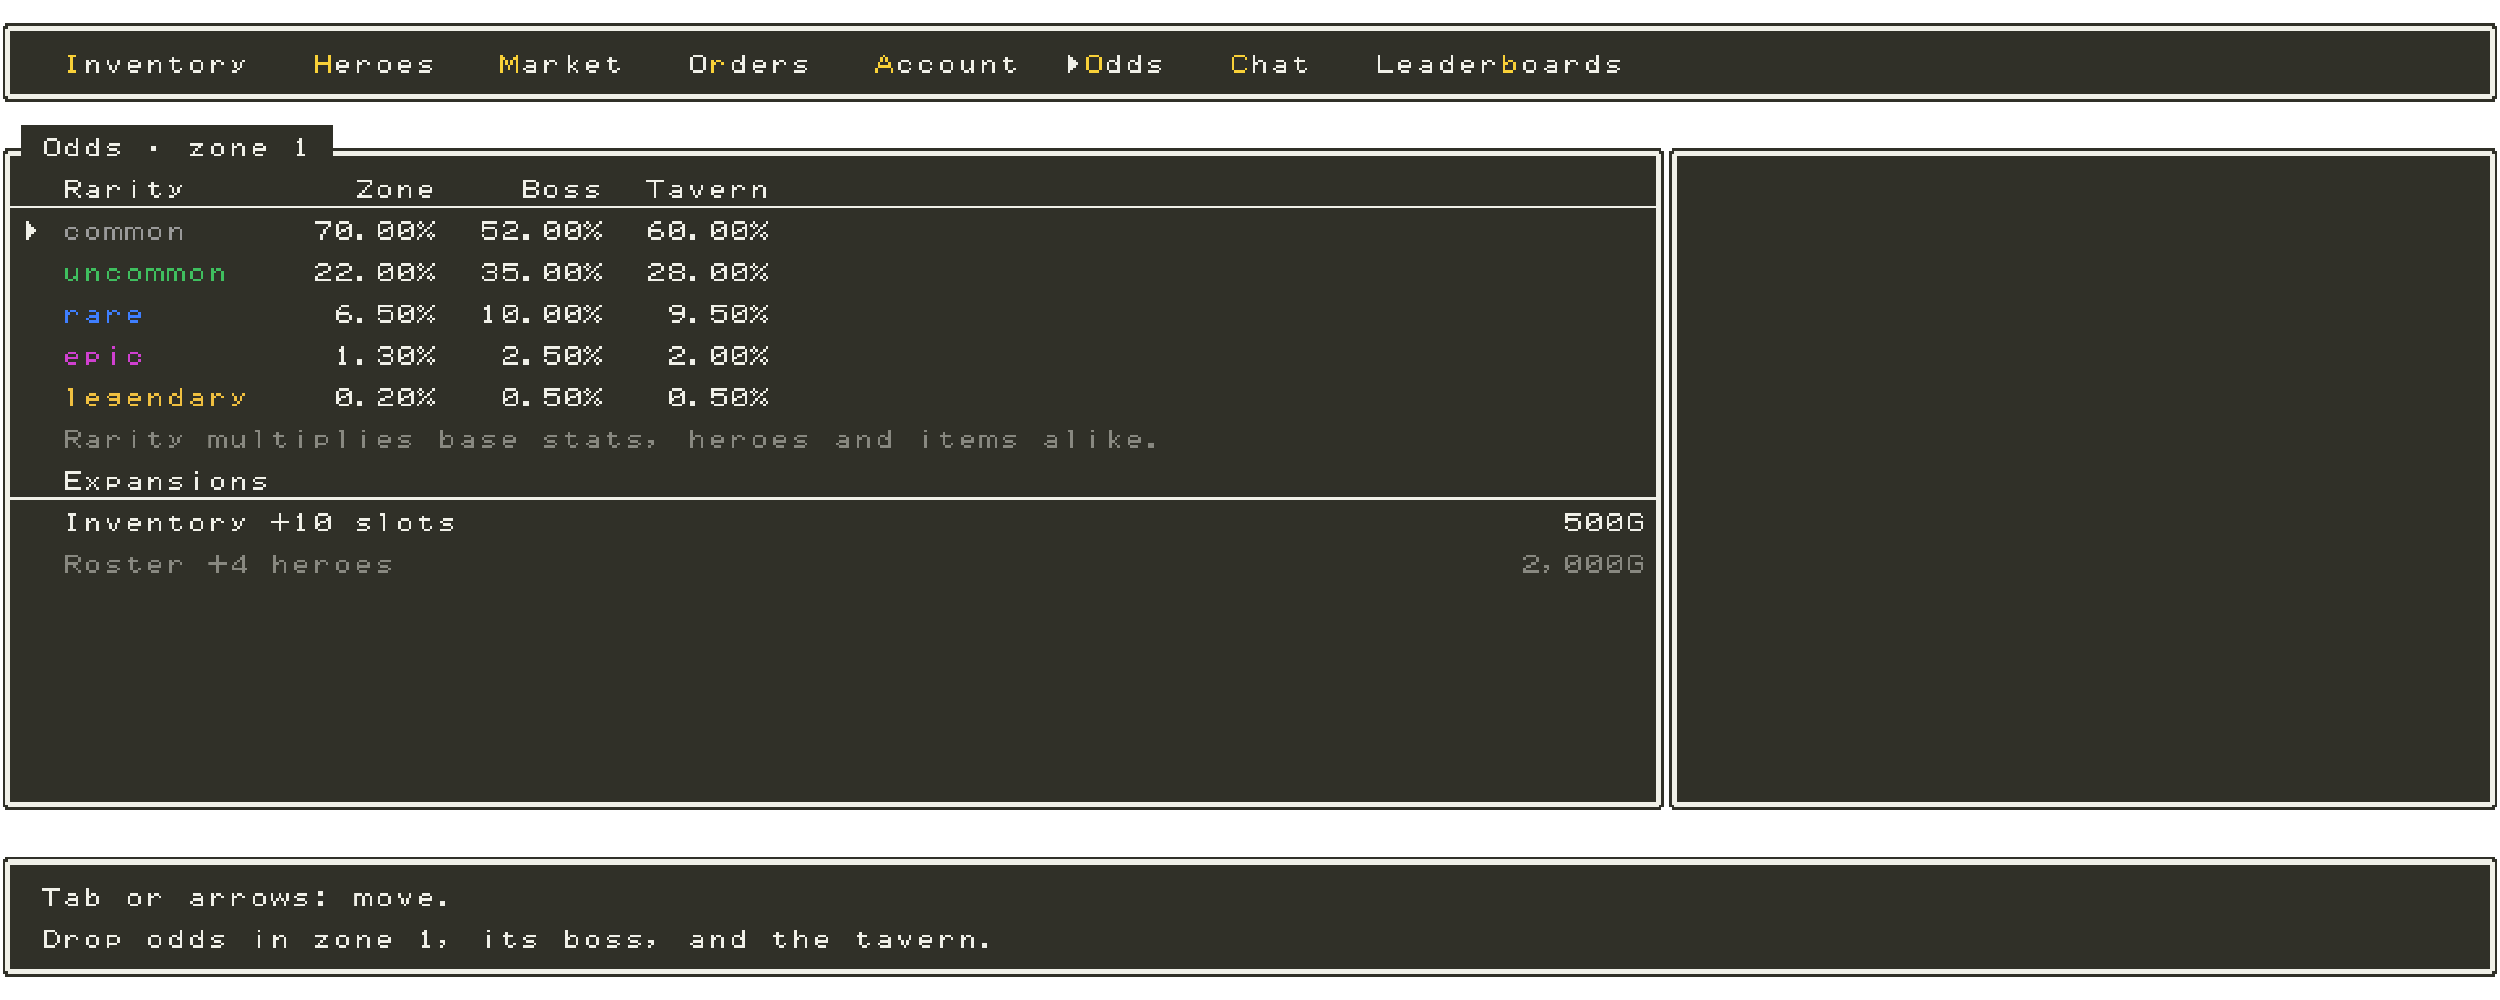
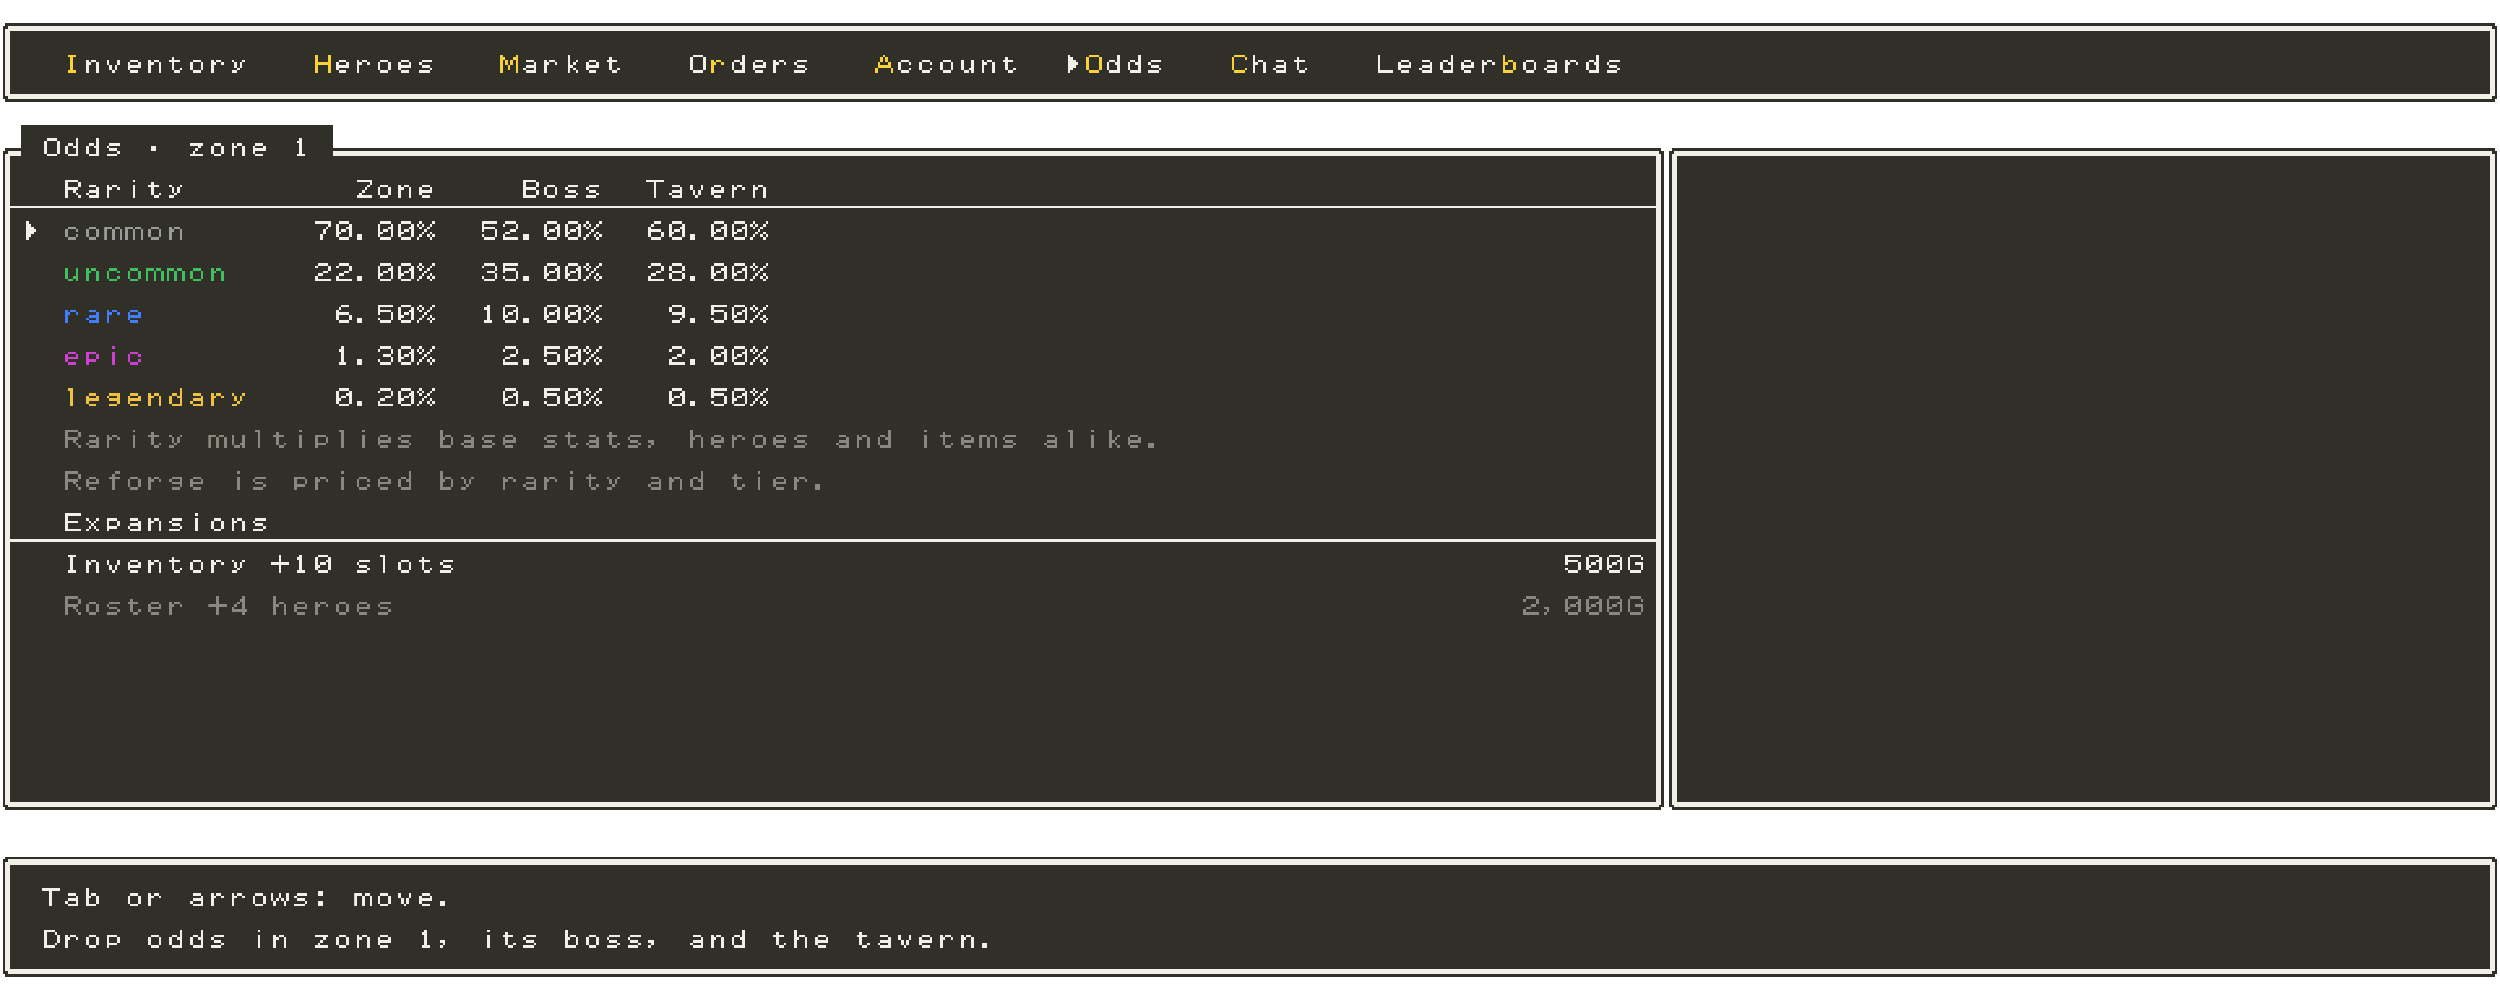
<svg xmlns="http://www.w3.org/2000/svg" viewBox="0 0 960 384" width="960" height="384" shape-rendering="crispEdges">
  <defs>
    <symbol id="g0">
      <path d="M2 5h3v1h-3zM3 6h1v1h-1zM3 7h1v1h-1zM3 8h1v1h-1zM3 9h1v1h-1zM3 10h1v1h-1zM2 11h3v1h-3z" />
    </symbol>
    <symbol id="g1">
      <path d="M1 7h1v1h-1zM3 7h2v1h-2zM1 8h2v1h-2zM5 8h1v1h-1zM1 9h1v1h-1zM5 9h1v1h-1zM1 10h1v1h-1zM5 10h1v1h-1zM1 11h1v1h-1zM5 11h1v1h-1z" />
    </symbol>
    <symbol id="g2">
      <path d="M1 7h1v1h-1zM5 7h1v1h-1zM1 8h1v1h-1zM5 8h1v1h-1zM2 9h1v1h-1zM4 9h1v1h-1zM2 10h1v1h-1zM4 10h1v1h-1zM3 11h1v1h-1z" />
    </symbol>
    <symbol id="g3">
      <path d="M2 7h3v1h-3zM1 8h1v1h-1zM5 8h1v1h-1zM1 9h5v1h-5zM1 10h1v1h-1zM2 11h3v1h-3z" />
    </symbol>
    <symbol id="g4">
      <path d="M2 6h1v1h-1zM1 7h4v1h-4zM2 8h1v1h-1zM2 9h1v1h-1zM2 10h1v1h-1zM5 10h1v1h-1zM3 11h2v1h-2z" />
    </symbol>
    <symbol id="g5">
      <path d="M2 7h3v1h-3zM1 8h1v1h-1zM5 8h1v1h-1zM1 9h1v1h-1zM5 9h1v1h-1zM1 10h1v1h-1zM5 10h1v1h-1zM2 11h3v1h-3z" />
    </symbol>
    <symbol id="g6">
      <path d="M1 7h1v1h-1zM3 7h2v1h-2zM1 8h2v1h-2zM5 8h1v1h-1zM1 9h1v1h-1zM1 10h1v1h-1zM1 11h1v1h-1z" />
    </symbol>
    <symbol id="g7">
      <path d="M1 7h1v1h-1zM5 7h1v1h-1zM2 8h1v1h-1zM4 8h1v1h-1zM2 9h1v1h-1zM4 9h1v1h-1zM3 10h1v1h-1zM1 11h2v1h-2z" />
    </symbol>
    <symbol id="g8">
      <path d="M1 5h1v1h-1zM6 5h1v1h-1zM1 6h1v1h-1zM6 6h1v1h-1zM1 7h1v1h-1zM6 7h1v1h-1zM1 8h6v1h-6zM1 9h1v1h-1zM6 9h1v1h-1zM1 10h1v1h-1zM6 10h1v1h-1zM1 11h1v1h-1zM6 11h1v1h-1z" />
    </symbol>
    <symbol id="g9">
      <path d="M2 7h4v1h-4zM1 8h1v1h-1zM2 9h3v1h-3zM5 10h1v1h-1zM1 11h4v1h-4z" />
    </symbol>
    <symbol id="g10">
      <path d="M0 5h1v1h-1zM6 5h1v1h-1zM0 6h2v1h-2zM5 6h2v1h-2zM0 7h1v1h-1zM2 7h1v1h-1zM4 7h1v1h-1zM6 7h1v1h-1zM0 8h1v1h-1zM2 8h1v1h-1zM4 8h1v1h-1zM6 8h1v1h-1zM0 9h1v1h-1zM3 9h1v1h-1zM6 9h1v1h-1zM0 10h1v1h-1zM3 10h1v1h-1zM6 10h1v1h-1zM0 11h1v1h-1zM6 11h1v1h-1z" />
    </symbol>
    <symbol id="g11">
      <path d="M2 7h3v1h-3zM5 8h1v1h-1zM2 9h4v1h-4zM1 10h1v1h-1zM5 10h1v1h-1zM2 11h4v1h-4z" />
    </symbol>
    <symbol id="g12">
      <path d="M2 5h1v1h-1zM2 6h1v1h-1zM2 7h1v1h-1zM5 7h1v1h-1zM2 8h1v1h-1zM4 8h1v1h-1zM2 9h2v1h-2zM2 10h1v1h-1zM4 10h1v1h-1zM2 11h1v1h-1zM5 11h1v1h-1z" />
    </symbol>
    <symbol id="g13">
      <path d="M2 5h4v1h-4zM1 6h1v1h-1zM6 6h1v1h-1zM1 7h1v1h-1zM6 7h1v1h-1zM1 8h1v1h-1zM6 8h1v1h-1zM1 9h1v1h-1zM6 9h1v1h-1zM1 10h1v1h-1zM6 10h1v1h-1zM2 11h4v1h-4z" />
    </symbol>
    <symbol id="g14">
      <path d="M5 5h1v1h-1zM5 6h1v1h-1zM2 7h2v1h-2zM5 7h1v1h-1zM1 8h1v1h-1zM4 8h2v1h-2zM1 9h1v1h-1zM5 9h1v1h-1zM1 10h1v1h-1zM5 10h1v1h-1zM2 11h4v1h-4z" />
    </symbol>
    <symbol id="g15">
      <path d="M3 5h1v1h-1zM2 6h1v1h-1zM4 6h1v1h-1zM2 7h1v1h-1zM4 7h1v1h-1zM1 8h1v1h-1zM5 8h1v1h-1zM1 9h5v1h-5zM0 10h1v1h-1zM6 10h1v1h-1zM0 11h1v1h-1zM6 11h1v1h-1z" />
    </symbol>
    <symbol id="g16">
      <path d="M2 7h3v1h-3zM1 8h1v1h-1zM5 8h1v1h-1zM1 9h1v1h-1zM1 10h1v1h-1zM5 10h1v1h-1zM2 11h3v1h-3z" />
    </symbol>
    <symbol id="g17">
      <path d="M1 7h1v1h-1zM5 7h1v1h-1zM1 8h1v1h-1zM5 8h1v1h-1zM1 9h1v1h-1zM5 9h1v1h-1zM1 10h1v1h-1zM4 10h2v1h-2zM2 11h2v1h-2zM5 11h1v1h-1z" />
    </symbol>
    <symbol id="g18">
      <path d="M2 5h1v1h-1zM2 6h2v1h-2zM2 7h3v1h-3zM2 8h4v1h-4zM2 9h3v1h-3zM2 10h2v1h-2zM2 11h1v1h-1z" />
    </symbol>
    <symbol id="g19">
      <path d="M2 5h4v1h-4zM1 6h1v1h-1zM6 6h1v1h-1zM1 7h1v1h-1zM1 8h1v1h-1zM1 9h1v1h-1zM1 10h1v1h-1zM6 10h1v1h-1zM2 11h4v1h-4z" />
    </symbol>
    <symbol id="g20">
      <path d="M1 5h1v1h-1zM1 6h1v1h-1zM1 7h1v1h-1zM3 7h2v1h-2zM1 8h2v1h-2zM5 8h1v1h-1zM1 9h1v1h-1zM5 9h1v1h-1zM1 10h1v1h-1zM5 10h1v1h-1zM1 11h1v1h-1zM5 11h1v1h-1z" />
    </symbol>
    <symbol id="g21">
      <path d="M1 5h1v1h-1zM1 6h1v1h-1zM1 7h1v1h-1zM1 8h1v1h-1zM1 9h1v1h-1zM1 10h1v1h-1zM1 11h6v1h-6z" />
    </symbol>
    <symbol id="g22">
      <path d="M1 5h1v1h-1zM1 6h1v1h-1zM1 7h1v1h-1zM3 7h2v1h-2zM1 8h2v1h-2zM5 8h1v1h-1zM1 9h1v1h-1zM5 9h1v1h-1zM1 10h1v1h-1zM5 10h1v1h-1zM1 11h4v1h-4z" />
    </symbol>
    <symbol id="g23">
      <path d="M2 8h2v1h-2zM2 9h2v1h-2z" />
    </symbol>
    <symbol id="g24">
      <path d="M1 7h5v1h-5zM4 8h1v1h-1zM3 9h1v1h-1zM2 10h1v1h-1zM1 11h5v1h-5z" />
    </symbol>
    <symbol id="g25">
      <path d="M3 5h1v1h-1zM2 6h2v1h-2zM3 7h1v1h-1zM3 8h1v1h-1zM3 9h1v1h-1zM3 10h1v1h-1zM2 11h3v1h-3z" />
    </symbol>
    <symbol id="g26">
      <path d="M1 5h5v1h-5zM1 6h1v1h-1zM6 6h1v1h-1zM1 7h1v1h-1zM6 7h1v1h-1zM1 8h5v1h-5zM1 9h1v1h-1zM4 9h1v1h-1zM1 10h1v1h-1zM5 10h1v1h-1zM1 11h1v1h-1zM6 11h1v1h-1z" />
    </symbol>
    <symbol id="g27">
      <path d="M3 5h1v1h-1zM3 7h1v1h-1zM3 8h1v1h-1zM3 9h1v1h-1zM3 10h1v1h-1zM3 11h1v1h-1z" />
    </symbol>
    <symbol id="g28">
      <path d="M1 5h6v1h-6zM6 6h1v1h-1zM5 7h1v1h-1zM4 8h1v1h-1zM3 9h1v1h-1zM2 10h1v1h-1zM1 11h6v1h-6z" />
    </symbol>
    <symbol id="g29">
      <path d="M1 5h5v1h-5zM1 6h1v1h-1zM6 6h1v1h-1zM1 7h1v1h-1zM6 7h1v1h-1zM1 8h5v1h-5zM1 9h1v1h-1zM6 9h1v1h-1zM1 10h1v1h-1zM6 10h1v1h-1zM1 11h5v1h-5z" />
    </symbol>
    <symbol id="g30">
      <path d="M0 5h7v1h-7zM3 6h1v1h-1zM3 7h1v1h-1zM3 8h1v1h-1zM3 9h1v1h-1zM3 10h1v1h-1zM3 11h1v1h-1z" />
    </symbol>
    <symbol id="g31">
      <path d="M0 7h3v1h-3zM4 7h2v1h-2zM0 8h1v1h-1zM3 8h1v1h-1zM6 8h1v1h-1zM0 9h1v1h-1zM3 9h1v1h-1zM6 9h1v1h-1zM0 10h1v1h-1zM3 10h1v1h-1zM6 10h1v1h-1zM0 11h1v1h-1zM3 11h1v1h-1zM6 11h1v1h-1z" />
    </symbol>
    <symbol id="g32">
      <path d="M1 5h6v1h-6zM6 6h1v1h-1zM5 7h1v1h-1zM4 8h1v1h-1zM4 9h1v1h-1zM3 10h1v1h-1zM3 11h1v1h-1z" />
    </symbol>
    <symbol id="g33">
      <path d="M2 5h4v1h-4zM1 6h1v1h-1zM6 6h1v1h-1zM1 7h1v1h-1zM5 7h2v1h-2zM1 8h1v1h-1zM3 8h2v1h-2zM6 8h1v1h-1zM1 9h2v1h-2zM6 9h1v1h-1zM1 10h1v1h-1zM6 10h1v1h-1zM2 11h4v1h-4z" />
    </symbol>
    <symbol id="g34">
      <path d="M1 10h2v1h-2zM1 11h2v1h-2z" />
    </symbol>
    <symbol id="g35">
      <path d="M1 5h1v1h-1zM6 5h1v1h-1zM0 6h1v1h-1zM2 6h1v1h-1zM5 6h1v1h-1zM1 7h1v1h-1zM4 7h1v1h-1zM3 8h1v1h-1zM2 9h1v1h-1zM5 9h1v1h-1zM1 10h1v1h-1zM4 10h1v1h-1zM6 10h1v1h-1zM0 11h1v1h-1zM5 11h1v1h-1z" />
    </symbol>
    <symbol id="g36">
      <path d="M1 5h6v1h-6zM1 6h1v1h-1zM1 7h5v1h-5zM1 8h1v1h-1zM6 8h1v1h-1zM6 9h1v1h-1zM1 10h1v1h-1zM6 10h1v1h-1zM2 11h4v1h-4z" />
    </symbol>
    <symbol id="g37">
      <path d="M2 5h4v1h-4zM1 6h1v1h-1zM6 6h1v1h-1zM6 7h1v1h-1zM4 8h2v1h-2zM2 9h2v1h-2zM1 10h1v1h-1zM1 11h6v1h-6z" />
    </symbol>
    <symbol id="g38">
      <path d="M3 5h3v1h-3zM2 6h1v1h-1zM1 7h1v1h-1zM1 8h5v1h-5zM1 9h1v1h-1zM6 9h1v1h-1zM1 10h1v1h-1zM6 10h1v1h-1zM2 11h4v1h-4z" />
    </symbol>
    <symbol id="g39">
      <path d="M2 5h4v1h-4zM1 6h1v1h-1zM6 6h1v1h-1zM6 7h1v1h-1zM3 8h3v1h-3zM6 9h1v1h-1zM1 10h1v1h-1zM6 10h1v1h-1zM2 11h4v1h-4z" />
    </symbol>
    <symbol id="g40">
      <path d="M2 5h4v1h-4zM1 6h1v1h-1zM6 6h1v1h-1zM1 7h1v1h-1zM6 7h1v1h-1zM2 8h4v1h-4zM1 9h1v1h-1zM6 9h1v1h-1zM1 10h1v1h-1zM6 10h1v1h-1zM2 11h4v1h-4z" />
    </symbol>
    <symbol id="g41">
      <path d="M2 5h4v1h-4zM1 6h1v1h-1zM6 6h1v1h-1zM1 7h1v1h-1zM6 7h1v1h-1zM2 8h5v1h-5zM6 9h1v1h-1zM5 10h1v1h-1zM2 11h3v1h-3z" />
    </symbol>
    <symbol id="g42">
      <path d="M1 7h4v1h-4zM1 8h1v1h-1zM5 8h1v1h-1zM1 9h1v1h-1zM5 9h1v1h-1zM1 10h4v1h-4zM1 11h1v1h-1z" />
    </symbol>
    <symbol id="g43">
      <path d="M2 5h2v1h-2zM3 6h1v1h-1zM3 7h1v1h-1zM3 8h1v1h-1zM3 9h1v1h-1zM3 10h1v1h-1zM3 11h1v1h-1z" />
    </symbol>
    <symbol id="g44">
      <path d="M2 7h4v1h-4zM1 8h1v1h-1zM5 8h1v1h-1zM2 9h4v1h-4zM5 10h1v1h-1zM2 11h3v1h-3z" />
    </symbol>
    <symbol id="g45">
      <path d="M1 9h2v1h-2zM2 10h1v1h-1zM1 11h1v1h-1z" />
    </symbol>
    <symbol id="g46">
+       <path d="M4 5h2v1h-2zM3 6h1v1h-1zM2 7h4v1h-4zM3 8h1v1h-1zM3 9h1v1h-1zM3 10h1v1h-1zM3 11h1v1h-1z" />
+     </symbol>
+     <symbol id="g47">
      <path d="M1 5h6v1h-6zM1 6h1v1h-1zM1 7h1v1h-1zM1 8h5v1h-5zM1 9h1v1h-1zM1 10h1v1h-1zM1 11h6v1h-6z" />
    </symbol>
-     <symbol id="g47">
+     <symbol id="g48">
      <path d="M1 7h1v1h-1zM5 7h1v1h-1zM2 8h1v1h-1zM4 8h1v1h-1zM3 9h1v1h-1zM2 10h1v1h-1zM4 10h1v1h-1zM1 11h1v1h-1zM5 11h1v1h-1z" />
    </symbol>
-     <symbol id="g48">
+     <symbol id="g49">
      <path d="M3 5h1v1h-1zM3 6h1v1h-1zM3 7h1v1h-1zM0 8h7v1h-7zM3 9h1v1h-1zM3 10h1v1h-1zM3 11h1v1h-1z" />
    </symbol>
-     <symbol id="g49">
+     <symbol id="g50">
      <path d="M2 5h4v1h-4zM1 6h1v1h-1zM6 6h1v1h-1zM1 7h1v1h-1zM1 8h1v1h-1zM4 8h3v1h-3zM1 9h1v1h-1zM6 9h1v1h-1zM1 10h1v1h-1zM6 10h1v1h-1zM2 11h4v1h-4z" />
    </symbol>
-     <symbol id="g50">
+     <symbol id="g51">
      <path d="M5 5h1v1h-1zM4 6h2v1h-2zM3 7h1v1h-1zM5 7h1v1h-1zM2 8h1v1h-1zM5 8h1v1h-1zM1 9h1v1h-1zM5 9h1v1h-1zM1 10h6v1h-6zM5 11h1v1h-1z" />
    </symbol>
-     <symbol id="g51">
+     <symbol id="g52">
      <path d="M0 7h1v1h-1zM3 7h1v1h-1zM6 7h1v1h-1zM0 8h1v1h-1zM3 8h1v1h-1zM6 8h1v1h-1zM0 9h1v1h-1zM2 9h1v1h-1zM4 9h1v1h-1zM6 9h1v1h-1zM1 10h1v1h-1zM5 10h1v1h-1zM1 11h1v1h-1zM5 11h1v1h-1z" />
    </symbol>
-     <symbol id="g52">
+     <symbol id="g53">
      <path d="M2 6h2v1h-2zM2 7h2v1h-2zM2 10h2v1h-2zM2 11h2v1h-2z" />
    </symbol>
-     <symbol id="g53">
+     <symbol id="g54">
      <path d="M1 5h4v1h-4zM1 6h1v1h-1zM5 6h1v1h-1zM1 7h1v1h-1zM6 7h1v1h-1zM1 8h1v1h-1zM6 8h1v1h-1zM1 9h1v1h-1zM6 9h1v1h-1zM1 10h1v1h-1zM5 10h1v1h-1zM1 11h4v1h-4z" />
    </symbol>
  </defs>
  <g id="w-tab">
    <path fill="#303028" d="M2 9H958V10H959V38H958V39H2V38H1V10H2Z" />
    <g fill="#f0f0e8">
      <rect x="3" y="10" width="954" height="1" />
      <rect x="2" y="11" width="956" height="1" />
      <rect x="2" y="36" width="956" height="1" />
      <rect x="3" y="37" width="954" height="1" />
      <rect x="2" y="12" width="2" height="24" />
      <rect x="956" y="12" width="2" height="24" />
    </g>
    <use href="#g18" x="408" y="16" fill="#f0f0e8" />
    <use href="#g0" x="24" y="16" fill="#f8d038" />
    <use href="#g1" x="32" y="16" fill="#f0f0e8" />
    <use href="#g2" x="40" y="16" fill="#f0f0e8" />
    <use href="#g3" x="48" y="16" fill="#f0f0e8" />
    <use href="#g1" x="56" y="16" fill="#f0f0e8" />
    <use href="#g4" x="64" y="16" fill="#f0f0e8" />
    <use href="#g5" x="72" y="16" fill="#f0f0e8" />
    <use href="#g6" x="80" y="16" fill="#f0f0e8" />
    <use href="#g7" x="88" y="16" fill="#f0f0e8" />
    <use href="#g8" x="120" y="16" fill="#f8d038" />
    <use href="#g3" x="128" y="16" fill="#f0f0e8" />
    <use href="#g6" x="136" y="16" fill="#f0f0e8" />
    <use href="#g5" x="144" y="16" fill="#f0f0e8" />
    <use href="#g3" x="152" y="16" fill="#f0f0e8" />
    <use href="#g9" x="160" y="16" fill="#f0f0e8" />
    <use href="#g10" x="192" y="16" fill="#f8d038" />
    <use href="#g11" x="200" y="16" fill="#f0f0e8" />
    <use href="#g6" x="208" y="16" fill="#f0f0e8" />
    <use href="#g12" x="216" y="16" fill="#f0f0e8" />
    <use href="#g3" x="224" y="16" fill="#f0f0e8" />
    <use href="#g4" x="232" y="16" fill="#f0f0e8" />
    <use href="#g13" x="264" y="16" fill="#f0f0e8" />
    <use href="#g6" x="272" y="16" fill="#f8d038" />
    <use href="#g14" x="280" y="16" fill="#f0f0e8" />
    <use href="#g3" x="288" y="16" fill="#f0f0e8" />
    <use href="#g6" x="296" y="16" fill="#f0f0e8" />
    <use href="#g9" x="304" y="16" fill="#f0f0e8" />
    <use href="#g15" x="336" y="16" fill="#f8d038" />
    <use href="#g16" x="344" y="16" fill="#f0f0e8" />
    <use href="#g16" x="352" y="16" fill="#f0f0e8" />
    <use href="#g5" x="360" y="16" fill="#f0f0e8" />
    <use href="#g17" x="368" y="16" fill="#f0f0e8" />
    <use href="#g1" x="376" y="16" fill="#f0f0e8" />
    <use href="#g4" x="384" y="16" fill="#f0f0e8" />
    <use href="#g13" x="416" y="16" fill="#f8d038" />
    <use href="#g14" x="424" y="16" fill="#f0f0e8" />
    <use href="#g14" x="432" y="16" fill="#f0f0e8" />
    <use href="#g9" x="440" y="16" fill="#f0f0e8" />
    <use href="#g19" x="472" y="16" fill="#f8d038" />
    <use href="#g20" x="480" y="16" fill="#f0f0e8" />
    <use href="#g11" x="488" y="16" fill="#f0f0e8" />
    <use href="#g4" x="496" y="16" fill="#f0f0e8" />
    <use href="#g21" x="528" y="16" fill="#f0f0e8" />
    <use href="#g3" x="536" y="16" fill="#f0f0e8" />
    <use href="#g11" x="544" y="16" fill="#f0f0e8" />
    <use href="#g14" x="552" y="16" fill="#f0f0e8" />
    <use href="#g3" x="560" y="16" fill="#f0f0e8" />
    <use href="#g6" x="568" y="16" fill="#f0f0e8" />
    <use href="#g22" x="576" y="16" fill="#f8d038" />
    <use href="#g5" x="584" y="16" fill="#f0f0e8" />
    <use href="#g11" x="592" y="16" fill="#f0f0e8" />
    <use href="#g6" x="600" y="16" fill="#f0f0e8" />
    <use href="#g14" x="608" y="16" fill="#f0f0e8" />
    <use href="#g9" x="616" y="16" fill="#f0f0e8" />
  </g>
  <g id="w-list" transform="translate(0 48)">
    <path fill="#303028" d="M2 9H638V10H639V262H638V263H2V262H1V10H2Z" />
    <g fill="#f0f0e8">
      <rect x="3" y="10" width="634" height="1" />
      <rect x="2" y="11" width="636" height="1" />
      <rect x="2" y="260" width="636" height="1" />
      <rect x="3" y="261" width="634" height="1" />
      <rect x="2" y="12" width="2" height="248" />
      <rect x="636" y="12" width="2" height="248" />
    </g>
    <rect x="8" y="0" width="120" height="16" fill="#303028" />
    <use href="#g13" x="16" y="0" fill="#f0f0e8" />
    <use href="#g14" x="24" y="0" fill="#f0f0e8" />
    <use href="#g14" x="32" y="0" fill="#f0f0e8" />
    <use href="#g9" x="40" y="0" fill="#f0f0e8" />
    <use href="#g23" x="56" y="0" fill="#f0f0e8" />
    <use href="#g24" x="72" y="0" fill="#f0f0e8" />
    <use href="#g5" x="80" y="0" fill="#f0f0e8" />
    <use href="#g1" x="88" y="0" fill="#f0f0e8" />
    <use href="#g3" x="96" y="0" fill="#f0f0e8" />
    <use href="#g25" x="112" y="0" fill="#f0f0e8" />
    <use href="#g26" x="24" y="16" fill="#f0f0e8" />
    <use href="#g11" x="32" y="16" fill="#f0f0e8" />
    <use href="#g6" x="40" y="16" fill="#f0f0e8" />
    <use href="#g27" x="48" y="16" fill="#f0f0e8" />
    <use href="#g4" x="56" y="16" fill="#f0f0e8" />
    <use href="#g7" x="64" y="16" fill="#f0f0e8" />
    <use href="#g28" x="136" y="16" fill="#f0f0e8" />
    <use href="#g5" x="144" y="16" fill="#f0f0e8" />
    <use href="#g1" x="152" y="16" fill="#f0f0e8" />
    <use href="#g3" x="160" y="16" fill="#f0f0e8" />
    <use href="#g29" x="200" y="16" fill="#f0f0e8" />
    <use href="#g5" x="208" y="16" fill="#f0f0e8" />
    <use href="#g9" x="216" y="16" fill="#f0f0e8" />
    <use href="#g9" x="224" y="16" fill="#f0f0e8" />
    <use href="#g30" x="248" y="16" fill="#f0f0e8" />
    <use href="#g11" x="256" y="16" fill="#f0f0e8" />
    <use href="#g2" x="264" y="16" fill="#f0f0e8" />
    <use href="#g3" x="272" y="16" fill="#f0f0e8" />
    <use href="#g6" x="280" y="16" fill="#f0f0e8" />
    <use href="#g1" x="288" y="16" fill="#f0f0e8" />
    <rect x="2" y="31" width="636" height="1" fill="#f0f0e8" />
    <use href="#g18" x="8" y="32" fill="#f0f0e8" />
    <use href="#g16" x="24" y="32" fill="#9a9a9a" />
    <use href="#g5" x="32" y="32" fill="#9a9a9a" />
    <use href="#g31" x="40" y="32" fill="#9a9a9a" />
    <use href="#g31" x="48" y="32" fill="#9a9a9a" />
    <use href="#g5" x="56" y="32" fill="#9a9a9a" />
    <use href="#g1" x="64" y="32" fill="#9a9a9a" />
    <use href="#g32" x="120" y="32" fill="#f0f0e8" />
    <use href="#g33" x="128" y="32" fill="#f0f0e8" />
    <use href="#g34" x="136" y="32" fill="#f0f0e8" />
    <use href="#g33" x="144" y="32" fill="#f0f0e8" />
    <use href="#g33" x="152" y="32" fill="#f0f0e8" />
    <use href="#g35" x="160" y="32" fill="#f0f0e8" />
    <use href="#g36" x="184" y="32" fill="#f0f0e8" />
    <use href="#g37" x="192" y="32" fill="#f0f0e8" />
    <use href="#g34" x="200" y="32" fill="#f0f0e8" />
    <use href="#g33" x="208" y="32" fill="#f0f0e8" />
    <use href="#g33" x="216" y="32" fill="#f0f0e8" />
    <use href="#g35" x="224" y="32" fill="#f0f0e8" />
    <use href="#g38" x="248" y="32" fill="#f0f0e8" />
    <use href="#g33" x="256" y="32" fill="#f0f0e8" />
    <use href="#g34" x="264" y="32" fill="#f0f0e8" />
    <use href="#g33" x="272" y="32" fill="#f0f0e8" />
    <use href="#g33" x="280" y="32" fill="#f0f0e8" />
    <use href="#g35" x="288" y="32" fill="#f0f0e8" />
    <use href="#g17" x="24" y="48" fill="#3fbf5f" />
    <use href="#g1" x="32" y="48" fill="#3fbf5f" />
    <use href="#g16" x="40" y="48" fill="#3fbf5f" />
    <use href="#g5" x="48" y="48" fill="#3fbf5f" />
    <use href="#g31" x="56" y="48" fill="#3fbf5f" />
    <use href="#g31" x="64" y="48" fill="#3fbf5f" />
    <use href="#g5" x="72" y="48" fill="#3fbf5f" />
    <use href="#g1" x="80" y="48" fill="#3fbf5f" />
    <use href="#g37" x="120" y="48" fill="#f0f0e8" />
    <use href="#g37" x="128" y="48" fill="#f0f0e8" />
    <use href="#g34" x="136" y="48" fill="#f0f0e8" />
    <use href="#g33" x="144" y="48" fill="#f0f0e8" />
    <use href="#g33" x="152" y="48" fill="#f0f0e8" />
    <use href="#g35" x="160" y="48" fill="#f0f0e8" />
    <use href="#g39" x="184" y="48" fill="#f0f0e8" />
    <use href="#g36" x="192" y="48" fill="#f0f0e8" />
    <use href="#g34" x="200" y="48" fill="#f0f0e8" />
    <use href="#g33" x="208" y="48" fill="#f0f0e8" />
    <use href="#g33" x="216" y="48" fill="#f0f0e8" />
    <use href="#g35" x="224" y="48" fill="#f0f0e8" />
    <use href="#g37" x="248" y="48" fill="#f0f0e8" />
    <use href="#g40" x="256" y="48" fill="#f0f0e8" />
    <use href="#g34" x="264" y="48" fill="#f0f0e8" />
    <use href="#g33" x="272" y="48" fill="#f0f0e8" />
    <use href="#g33" x="280" y="48" fill="#f0f0e8" />
    <use href="#g35" x="288" y="48" fill="#f0f0e8" />
    <use href="#g6" x="24" y="64" fill="#3f7fff" />
    <use href="#g11" x="32" y="64" fill="#3f7fff" />
    <use href="#g6" x="40" y="64" fill="#3f7fff" />
    <use href="#g3" x="48" y="64" fill="#3f7fff" />
    <use href="#g38" x="128" y="64" fill="#f0f0e8" />
    <use href="#g34" x="136" y="64" fill="#f0f0e8" />
    <use href="#g36" x="144" y="64" fill="#f0f0e8" />
    <use href="#g33" x="152" y="64" fill="#f0f0e8" />
    <use href="#g35" x="160" y="64" fill="#f0f0e8" />
    <use href="#g25" x="184" y="64" fill="#f0f0e8" />
    <use href="#g33" x="192" y="64" fill="#f0f0e8" />
    <use href="#g34" x="200" y="64" fill="#f0f0e8" />
    <use href="#g33" x="208" y="64" fill="#f0f0e8" />
    <use href="#g33" x="216" y="64" fill="#f0f0e8" />
    <use href="#g35" x="224" y="64" fill="#f0f0e8" />
    <use href="#g41" x="256" y="64" fill="#f0f0e8" />
    <use href="#g34" x="264" y="64" fill="#f0f0e8" />
    <use href="#g36" x="272" y="64" fill="#f0f0e8" />
    <use href="#g33" x="280" y="64" fill="#f0f0e8" />
    <use href="#g35" x="288" y="64" fill="#f0f0e8" />
    <use href="#g3" x="24" y="80" fill="#d040d0" />
    <use href="#g42" x="32" y="80" fill="#d040d0" />
    <use href="#g27" x="40" y="80" fill="#d040d0" />
    <use href="#g16" x="48" y="80" fill="#d040d0" />
    <use href="#g25" x="128" y="80" fill="#f0f0e8" />
    <use href="#g34" x="136" y="80" fill="#f0f0e8" />
    <use href="#g39" x="144" y="80" fill="#f0f0e8" />
    <use href="#g33" x="152" y="80" fill="#f0f0e8" />
    <use href="#g35" x="160" y="80" fill="#f0f0e8" />
    <use href="#g37" x="192" y="80" fill="#f0f0e8" />
    <use href="#g34" x="200" y="80" fill="#f0f0e8" />
    <use href="#g36" x="208" y="80" fill="#f0f0e8" />
    <use href="#g33" x="216" y="80" fill="#f0f0e8" />
    <use href="#g35" x="224" y="80" fill="#f0f0e8" />
    <use href="#g37" x="256" y="80" fill="#f0f0e8" />
    <use href="#g34" x="264" y="80" fill="#f0f0e8" />
    <use href="#g33" x="272" y="80" fill="#f0f0e8" />
    <use href="#g33" x="280" y="80" fill="#f0f0e8" />
    <use href="#g35" x="288" y="80" fill="#f0f0e8" />
    <use href="#g43" x="24" y="96" fill="#f0c040" />
    <use href="#g3" x="32" y="96" fill="#f0c040" />
    <use href="#g44" x="40" y="96" fill="#f0c040" />
    <use href="#g3" x="48" y="96" fill="#f0c040" />
    <use href="#g1" x="56" y="96" fill="#f0c040" />
    <use href="#g14" x="64" y="96" fill="#f0c040" />
    <use href="#g11" x="72" y="96" fill="#f0c040" />
    <use href="#g6" x="80" y="96" fill="#f0c040" />
    <use href="#g7" x="88" y="96" fill="#f0c040" />
    <use href="#g33" x="128" y="96" fill="#f0f0e8" />
    <use href="#g34" x="136" y="96" fill="#f0f0e8" />
    <use href="#g37" x="144" y="96" fill="#f0f0e8" />
    <use href="#g33" x="152" y="96" fill="#f0f0e8" />
    <use href="#g35" x="160" y="96" fill="#f0f0e8" />
    <use href="#g33" x="192" y="96" fill="#f0f0e8" />
    <use href="#g34" x="200" y="96" fill="#f0f0e8" />
    <use href="#g36" x="208" y="96" fill="#f0f0e8" />
    <use href="#g33" x="216" y="96" fill="#f0f0e8" />
    <use href="#g35" x="224" y="96" fill="#f0f0e8" />
    <use href="#g33" x="256" y="96" fill="#f0f0e8" />
    <use href="#g34" x="264" y="96" fill="#f0f0e8" />
    <use href="#g36" x="272" y="96" fill="#f0f0e8" />
    <use href="#g33" x="280" y="96" fill="#f0f0e8" />
    <use href="#g35" x="288" y="96" fill="#f0f0e8" />
    <use href="#g26" x="24" y="112" fill="#888880" />
    <use href="#g11" x="32" y="112" fill="#888880" />
    <use href="#g6" x="40" y="112" fill="#888880" />
    <use href="#g27" x="48" y="112" fill="#888880" />
    <use href="#g4" x="56" y="112" fill="#888880" />
    <use href="#g7" x="64" y="112" fill="#888880" />
    <use href="#g31" x="80" y="112" fill="#888880" />
    <use href="#g17" x="88" y="112" fill="#888880" />
    <use href="#g43" x="96" y="112" fill="#888880" />
    <use href="#g4" x="104" y="112" fill="#888880" />
    <use href="#g27" x="112" y="112" fill="#888880" />
    <use href="#g42" x="120" y="112" fill="#888880" />
    <use href="#g43" x="128" y="112" fill="#888880" />
    <use href="#g27" x="136" y="112" fill="#888880" />
    <use href="#g3" x="144" y="112" fill="#888880" />
    <use href="#g9" x="152" y="112" fill="#888880" />
    <use href="#g22" x="168" y="112" fill="#888880" />
    <use href="#g11" x="176" y="112" fill="#888880" />
    <use href="#g9" x="184" y="112" fill="#888880" />
    <use href="#g3" x="192" y="112" fill="#888880" />
    <use href="#g9" x="208" y="112" fill="#888880" />
    <use href="#g4" x="216" y="112" fill="#888880" />
    <use href="#g11" x="224" y="112" fill="#888880" />
    <use href="#g4" x="232" y="112" fill="#888880" />
    <use href="#g9" x="240" y="112" fill="#888880" />
    <use href="#g45" x="248" y="112" fill="#888880" />
    <use href="#g20" x="264" y="112" fill="#888880" />
    <use href="#g3" x="272" y="112" fill="#888880" />
    <use href="#g6" x="280" y="112" fill="#888880" />
    <use href="#g5" x="288" y="112" fill="#888880" />
    <use href="#g3" x="296" y="112" fill="#888880" />
    <use href="#g9" x="304" y="112" fill="#888880" />
    <use href="#g11" x="320" y="112" fill="#888880" />
    <use href="#g1" x="328" y="112" fill="#888880" />
    <use href="#g14" x="336" y="112" fill="#888880" />
    <use href="#g27" x="352" y="112" fill="#888880" />
    <use href="#g4" x="360" y="112" fill="#888880" />
    <use href="#g3" x="368" y="112" fill="#888880" />
    <use href="#g31" x="376" y="112" fill="#888880" />
    <use href="#g9" x="384" y="112" fill="#888880" />
    <use href="#g11" x="400" y="112" fill="#888880" />
    <use href="#g43" x="408" y="112" fill="#888880" />
    <use href="#g27" x="416" y="112" fill="#888880" />
    <use href="#g12" x="424" y="112" fill="#888880" />
    <use href="#g3" x="432" y="112" fill="#888880" />
    <use href="#g34" x="440" y="112" fill="#888880" />
-     <use href="#g46" x="24" y="128" fill="#f0f0e8" />
-     <use href="#g47" x="32" y="128" fill="#f0f0e8" />
-     <use href="#g42" x="40" y="128" fill="#f0f0e8" />
-     <use href="#g11" x="48" y="128" fill="#f0f0e8" />
-     <use href="#g1" x="56" y="128" fill="#f0f0e8" />
-     <use href="#g9" x="64" y="128" fill="#f0f0e8" />
-     <use href="#g27" x="72" y="128" fill="#f0f0e8" />
-     <use href="#g5" x="80" y="128" fill="#f0f0e8" />
-     <use href="#g1" x="88" y="128" fill="#f0f0e8" />
-     <use href="#g9" x="96" y="128" fill="#f0f0e8" />
-     <rect x="2" y="143" width="636" height="1" fill="#f0f0e8" />
-     <use href="#g0" x="24" y="144" fill="#f0f0e8" />
-     <use href="#g1" x="32" y="144" fill="#f0f0e8" />
-     <use href="#g2" x="40" y="144" fill="#f0f0e8" />
-     <use href="#g3" x="48" y="144" fill="#f0f0e8" />
+     <use href="#g26" x="24" y="128" fill="#888880" />
+     <use href="#g3" x="32" y="128" fill="#888880" />
+     <use href="#g46" x="40" y="128" fill="#888880" />
+     <use href="#g5" x="48" y="128" fill="#888880" />
+     <use href="#g6" x="56" y="128" fill="#888880" />
+     <use href="#g44" x="64" y="128" fill="#888880" />
+     <use href="#g3" x="72" y="128" fill="#888880" />
+     <use href="#g27" x="88" y="128" fill="#888880" />
+     <use href="#g9" x="96" y="128" fill="#888880" />
+     <use href="#g42" x="112" y="128" fill="#888880" />
+     <use href="#g6" x="120" y="128" fill="#888880" />
+     <use href="#g27" x="128" y="128" fill="#888880" />
+     <use href="#g16" x="136" y="128" fill="#888880" />
+     <use href="#g3" x="144" y="128" fill="#888880" />
+     <use href="#g14" x="152" y="128" fill="#888880" />
+     <use href="#g22" x="168" y="128" fill="#888880" />
+     <use href="#g7" x="176" y="128" fill="#888880" />
+     <use href="#g6" x="192" y="128" fill="#888880" />
+     <use href="#g11" x="200" y="128" fill="#888880" />
+     <use href="#g6" x="208" y="128" fill="#888880" />
+     <use href="#g27" x="216" y="128" fill="#888880" />
+     <use href="#g4" x="224" y="128" fill="#888880" />
+     <use href="#g7" x="232" y="128" fill="#888880" />
+     <use href="#g11" x="248" y="128" fill="#888880" />
+     <use href="#g1" x="256" y="128" fill="#888880" />
+     <use href="#g14" x="264" y="128" fill="#888880" />
+     <use href="#g4" x="280" y="128" fill="#888880" />
+     <use href="#g27" x="288" y="128" fill="#888880" />
+     <use href="#g3" x="296" y="128" fill="#888880" />
+     <use href="#g6" x="304" y="128" fill="#888880" />
+     <use href="#g34" x="312" y="128" fill="#888880" />
+     <use href="#g47" x="24" y="144" fill="#f0f0e8" />
+     <use href="#g48" x="32" y="144" fill="#f0f0e8" />
+     <use href="#g42" x="40" y="144" fill="#f0f0e8" />
+     <use href="#g11" x="48" y="144" fill="#f0f0e8" />
    <use href="#g1" x="56" y="144" fill="#f0f0e8" />
-     <use href="#g4" x="64" y="144" fill="#f0f0e8" />
-     <use href="#g5" x="72" y="144" fill="#f0f0e8" />
-     <use href="#g6" x="80" y="144" fill="#f0f0e8" />
-     <use href="#g7" x="88" y="144" fill="#f0f0e8" />
-     <use href="#g48" x="104" y="144" fill="#f0f0e8" />
-     <use href="#g25" x="112" y="144" fill="#f0f0e8" />
-     <use href="#g33" x="120" y="144" fill="#f0f0e8" />
-     <use href="#g9" x="136" y="144" fill="#f0f0e8" />
-     <use href="#g43" x="144" y="144" fill="#f0f0e8" />
-     <use href="#g5" x="152" y="144" fill="#f0f0e8" />
-     <use href="#g4" x="160" y="144" fill="#f0f0e8" />
-     <use href="#g9" x="168" y="144" fill="#f0f0e8" />
-     <use href="#g36" x="600" y="144" fill="#f0f0e8" />
-     <use href="#g33" x="608" y="144" fill="#f0f0e8" />
-     <use href="#g33" x="616" y="144" fill="#f0f0e8" />
-     <use href="#g49" x="624" y="144" fill="#f0f0e8" />
-     <use href="#g26" x="24" y="160" fill="#888880" />
-     <use href="#g5" x="32" y="160" fill="#888880" />
-     <use href="#g9" x="40" y="160" fill="#888880" />
-     <use href="#g4" x="48" y="160" fill="#888880" />
-     <use href="#g3" x="56" y="160" fill="#888880" />
-     <use href="#g6" x="64" y="160" fill="#888880" />
-     <use href="#g48" x="80" y="160" fill="#888880" />
-     <use href="#g50" x="88" y="160" fill="#888880" />
-     <use href="#g20" x="104" y="160" fill="#888880" />
-     <use href="#g3" x="112" y="160" fill="#888880" />
-     <use href="#g6" x="120" y="160" fill="#888880" />
-     <use href="#g5" x="128" y="160" fill="#888880" />
-     <use href="#g3" x="136" y="160" fill="#888880" />
-     <use href="#g9" x="144" y="160" fill="#888880" />
-     <use href="#g37" x="584" y="160" fill="#888880" />
-     <use href="#g45" x="592" y="160" fill="#888880" />
-     <use href="#g33" x="600" y="160" fill="#888880" />
-     <use href="#g33" x="608" y="160" fill="#888880" />
-     <use href="#g33" x="616" y="160" fill="#888880" />
-     <use href="#g49" x="624" y="160" fill="#888880" />
+     <use href="#g9" x="64" y="144" fill="#f0f0e8" />
+     <use href="#g27" x="72" y="144" fill="#f0f0e8" />
+     <use href="#g5" x="80" y="144" fill="#f0f0e8" />
+     <use href="#g1" x="88" y="144" fill="#f0f0e8" />
+     <use href="#g9" x="96" y="144" fill="#f0f0e8" />
+     <rect x="2" y="159" width="636" height="1" fill="#f0f0e8" />
+     <use href="#g0" x="24" y="160" fill="#f0f0e8" />
+     <use href="#g1" x="32" y="160" fill="#f0f0e8" />
+     <use href="#g2" x="40" y="160" fill="#f0f0e8" />
+     <use href="#g3" x="48" y="160" fill="#f0f0e8" />
+     <use href="#g1" x="56" y="160" fill="#f0f0e8" />
+     <use href="#g4" x="64" y="160" fill="#f0f0e8" />
+     <use href="#g5" x="72" y="160" fill="#f0f0e8" />
+     <use href="#g6" x="80" y="160" fill="#f0f0e8" />
+     <use href="#g7" x="88" y="160" fill="#f0f0e8" />
+     <use href="#g49" x="104" y="160" fill="#f0f0e8" />
+     <use href="#g25" x="112" y="160" fill="#f0f0e8" />
+     <use href="#g33" x="120" y="160" fill="#f0f0e8" />
+     <use href="#g9" x="136" y="160" fill="#f0f0e8" />
+     <use href="#g43" x="144" y="160" fill="#f0f0e8" />
+     <use href="#g5" x="152" y="160" fill="#f0f0e8" />
+     <use href="#g4" x="160" y="160" fill="#f0f0e8" />
+     <use href="#g9" x="168" y="160" fill="#f0f0e8" />
+     <use href="#g36" x="600" y="160" fill="#f0f0e8" />
+     <use href="#g33" x="608" y="160" fill="#f0f0e8" />
+     <use href="#g33" x="616" y="160" fill="#f0f0e8" />
+     <use href="#g50" x="624" y="160" fill="#f0f0e8" />
+     <use href="#g26" x="24" y="176" fill="#888880" />
+     <use href="#g5" x="32" y="176" fill="#888880" />
+     <use href="#g9" x="40" y="176" fill="#888880" />
+     <use href="#g4" x="48" y="176" fill="#888880" />
+     <use href="#g3" x="56" y="176" fill="#888880" />
+     <use href="#g6" x="64" y="176" fill="#888880" />
+     <use href="#g49" x="80" y="176" fill="#888880" />
+     <use href="#g51" x="88" y="176" fill="#888880" />
+     <use href="#g20" x="104" y="176" fill="#888880" />
+     <use href="#g3" x="112" y="176" fill="#888880" />
+     <use href="#g6" x="120" y="176" fill="#888880" />
+     <use href="#g5" x="128" y="176" fill="#888880" />
+     <use href="#g3" x="136" y="176" fill="#888880" />
+     <use href="#g9" x="144" y="176" fill="#888880" />
+     <use href="#g37" x="584" y="176" fill="#888880" />
+     <use href="#g45" x="592" y="176" fill="#888880" />
+     <use href="#g33" x="600" y="176" fill="#888880" />
+     <use href="#g33" x="608" y="176" fill="#888880" />
+     <use href="#g33" x="616" y="176" fill="#888880" />
+     <use href="#g50" x="624" y="176" fill="#888880" />
  </g>
  <g id="w-detail" transform="translate(0 48)">
    <path fill="#303028" d="M642 9H958V10H959V262H958V263H642V262H641V10H642Z" />
    <g fill="#f0f0e8">
      <rect x="643" y="10" width="314" height="1" />
      <rect x="642" y="11" width="316" height="1" />
      <rect x="642" y="260" width="316" height="1" />
      <rect x="643" y="261" width="314" height="1" />
      <rect x="642" y="12" width="2" height="248" />
      <rect x="956" y="12" width="2" height="248" />
    </g>
  </g>
  <g id="w-message" transform="translate(0 320)">
    <path fill="#303028" d="M2 9H958V10H959V54H958V55H2V54H1V10H2Z" />
    <g fill="#f0f0e8">
      <rect x="3" y="10" width="954" height="1" />
      <rect x="2" y="11" width="956" height="1" />
      <rect x="2" y="52" width="956" height="1" />
      <rect x="3" y="53" width="954" height="1" />
      <rect x="2" y="12" width="2" height="40" />
      <rect x="956" y="12" width="2" height="40" />
    </g>
    <use href="#g30" x="16" y="16" fill="#f0f0e8" />
    <use href="#g11" x="24" y="16" fill="#f0f0e8" />
    <use href="#g22" x="32" y="16" fill="#f0f0e8" />
    <use href="#g5" x="48" y="16" fill="#f0f0e8" />
    <use href="#g6" x="56" y="16" fill="#f0f0e8" />
    <use href="#g11" x="72" y="16" fill="#f0f0e8" />
    <use href="#g6" x="80" y="16" fill="#f0f0e8" />
    <use href="#g6" x="88" y="16" fill="#f0f0e8" />
    <use href="#g5" x="96" y="16" fill="#f0f0e8" />
-     <use href="#g51" x="104" y="16" fill="#f0f0e8" />
+     <use href="#g52" x="104" y="16" fill="#f0f0e8" />
    <use href="#g9" x="112" y="16" fill="#f0f0e8" />
-     <use href="#g52" x="120" y="16" fill="#f0f0e8" />
+     <use href="#g53" x="120" y="16" fill="#f0f0e8" />
    <use href="#g31" x="136" y="16" fill="#f0f0e8" />
    <use href="#g5" x="144" y="16" fill="#f0f0e8" />
    <use href="#g2" x="152" y="16" fill="#f0f0e8" />
    <use href="#g3" x="160" y="16" fill="#f0f0e8" />
    <use href="#g34" x="168" y="16" fill="#f0f0e8" />
-     <use href="#g53" x="16" y="32" fill="#f0f0e8" />
+     <use href="#g54" x="16" y="32" fill="#f0f0e8" />
    <use href="#g6" x="24" y="32" fill="#f0f0e8" />
    <use href="#g5" x="32" y="32" fill="#f0f0e8" />
    <use href="#g42" x="40" y="32" fill="#f0f0e8" />
    <use href="#g5" x="56" y="32" fill="#f0f0e8" />
    <use href="#g14" x="64" y="32" fill="#f0f0e8" />
    <use href="#g14" x="72" y="32" fill="#f0f0e8" />
    <use href="#g9" x="80" y="32" fill="#f0f0e8" />
    <use href="#g27" x="96" y="32" fill="#f0f0e8" />
    <use href="#g1" x="104" y="32" fill="#f0f0e8" />
    <use href="#g24" x="120" y="32" fill="#f0f0e8" />
    <use href="#g5" x="128" y="32" fill="#f0f0e8" />
    <use href="#g1" x="136" y="32" fill="#f0f0e8" />
    <use href="#g3" x="144" y="32" fill="#f0f0e8" />
    <use href="#g25" x="160" y="32" fill="#f0f0e8" />
    <use href="#g45" x="168" y="32" fill="#f0f0e8" />
    <use href="#g27" x="184" y="32" fill="#f0f0e8" />
    <use href="#g4" x="192" y="32" fill="#f0f0e8" />
    <use href="#g9" x="200" y="32" fill="#f0f0e8" />
    <use href="#g22" x="216" y="32" fill="#f0f0e8" />
    <use href="#g5" x="224" y="32" fill="#f0f0e8" />
    <use href="#g9" x="232" y="32" fill="#f0f0e8" />
    <use href="#g9" x="240" y="32" fill="#f0f0e8" />
    <use href="#g45" x="248" y="32" fill="#f0f0e8" />
    <use href="#g11" x="264" y="32" fill="#f0f0e8" />
    <use href="#g1" x="272" y="32" fill="#f0f0e8" />
    <use href="#g14" x="280" y="32" fill="#f0f0e8" />
    <use href="#g4" x="296" y="32" fill="#f0f0e8" />
    <use href="#g20" x="304" y="32" fill="#f0f0e8" />
    <use href="#g3" x="312" y="32" fill="#f0f0e8" />
    <use href="#g4" x="328" y="32" fill="#f0f0e8" />
    <use href="#g11" x="336" y="32" fill="#f0f0e8" />
    <use href="#g2" x="344" y="32" fill="#f0f0e8" />
    <use href="#g3" x="352" y="32" fill="#f0f0e8" />
    <use href="#g6" x="360" y="32" fill="#f0f0e8" />
    <use href="#g1" x="368" y="32" fill="#f0f0e8" />
    <use href="#g34" x="376" y="32" fill="#f0f0e8" />
  </g>
</svg>
